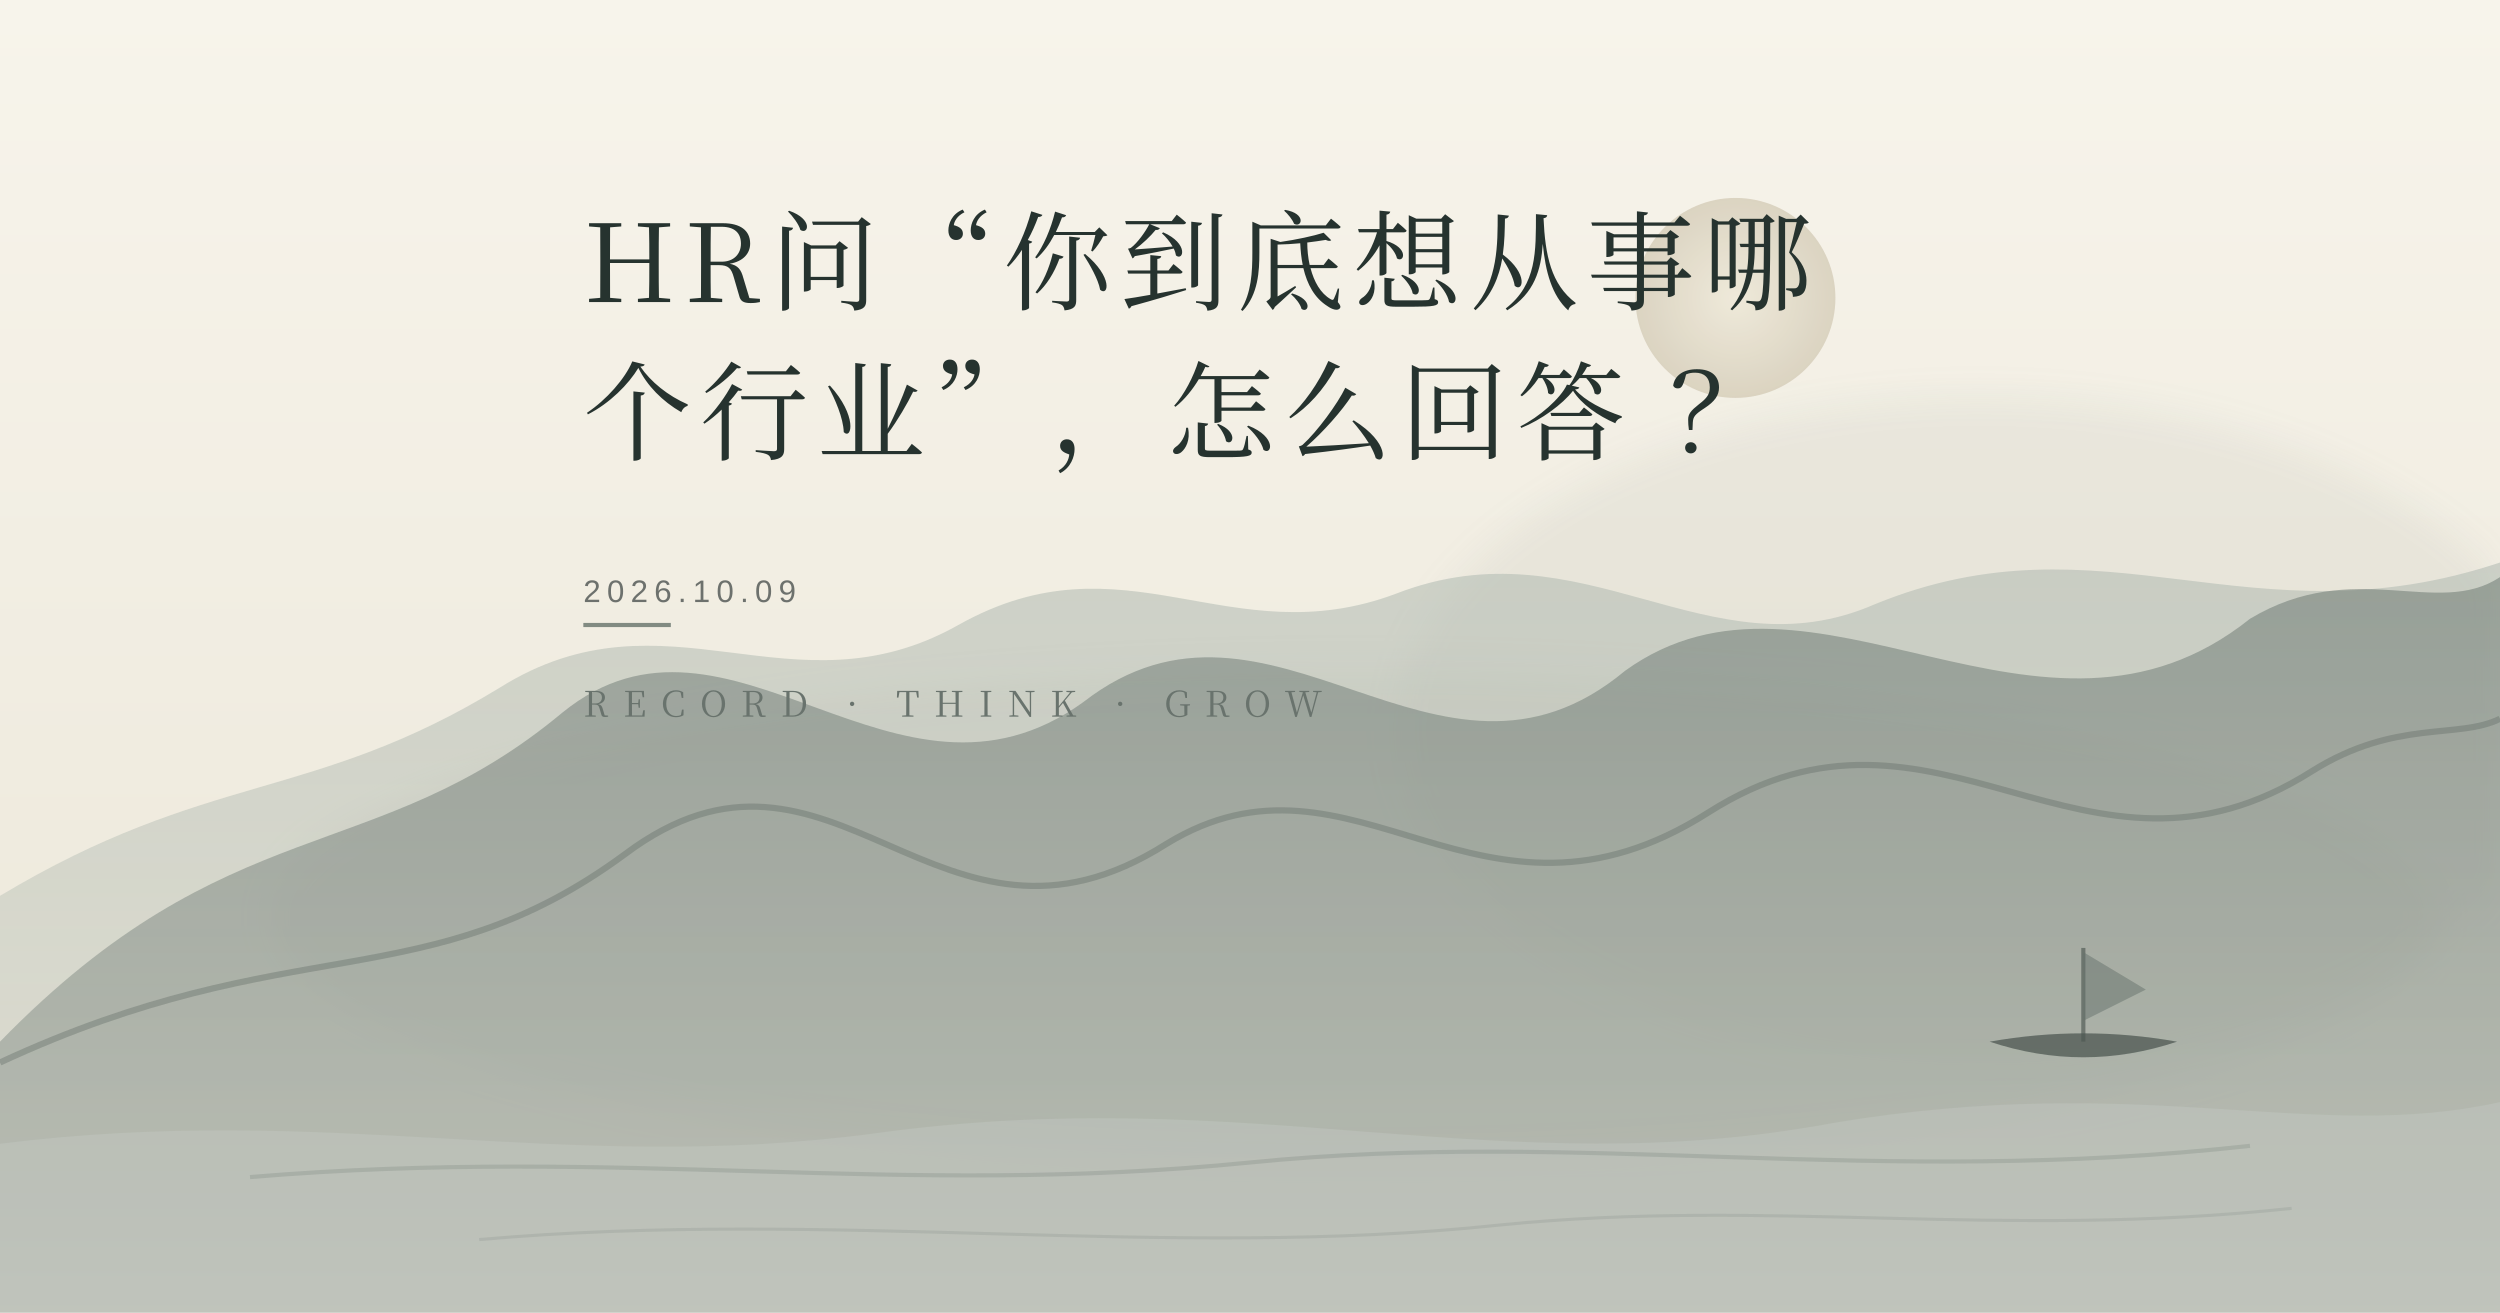
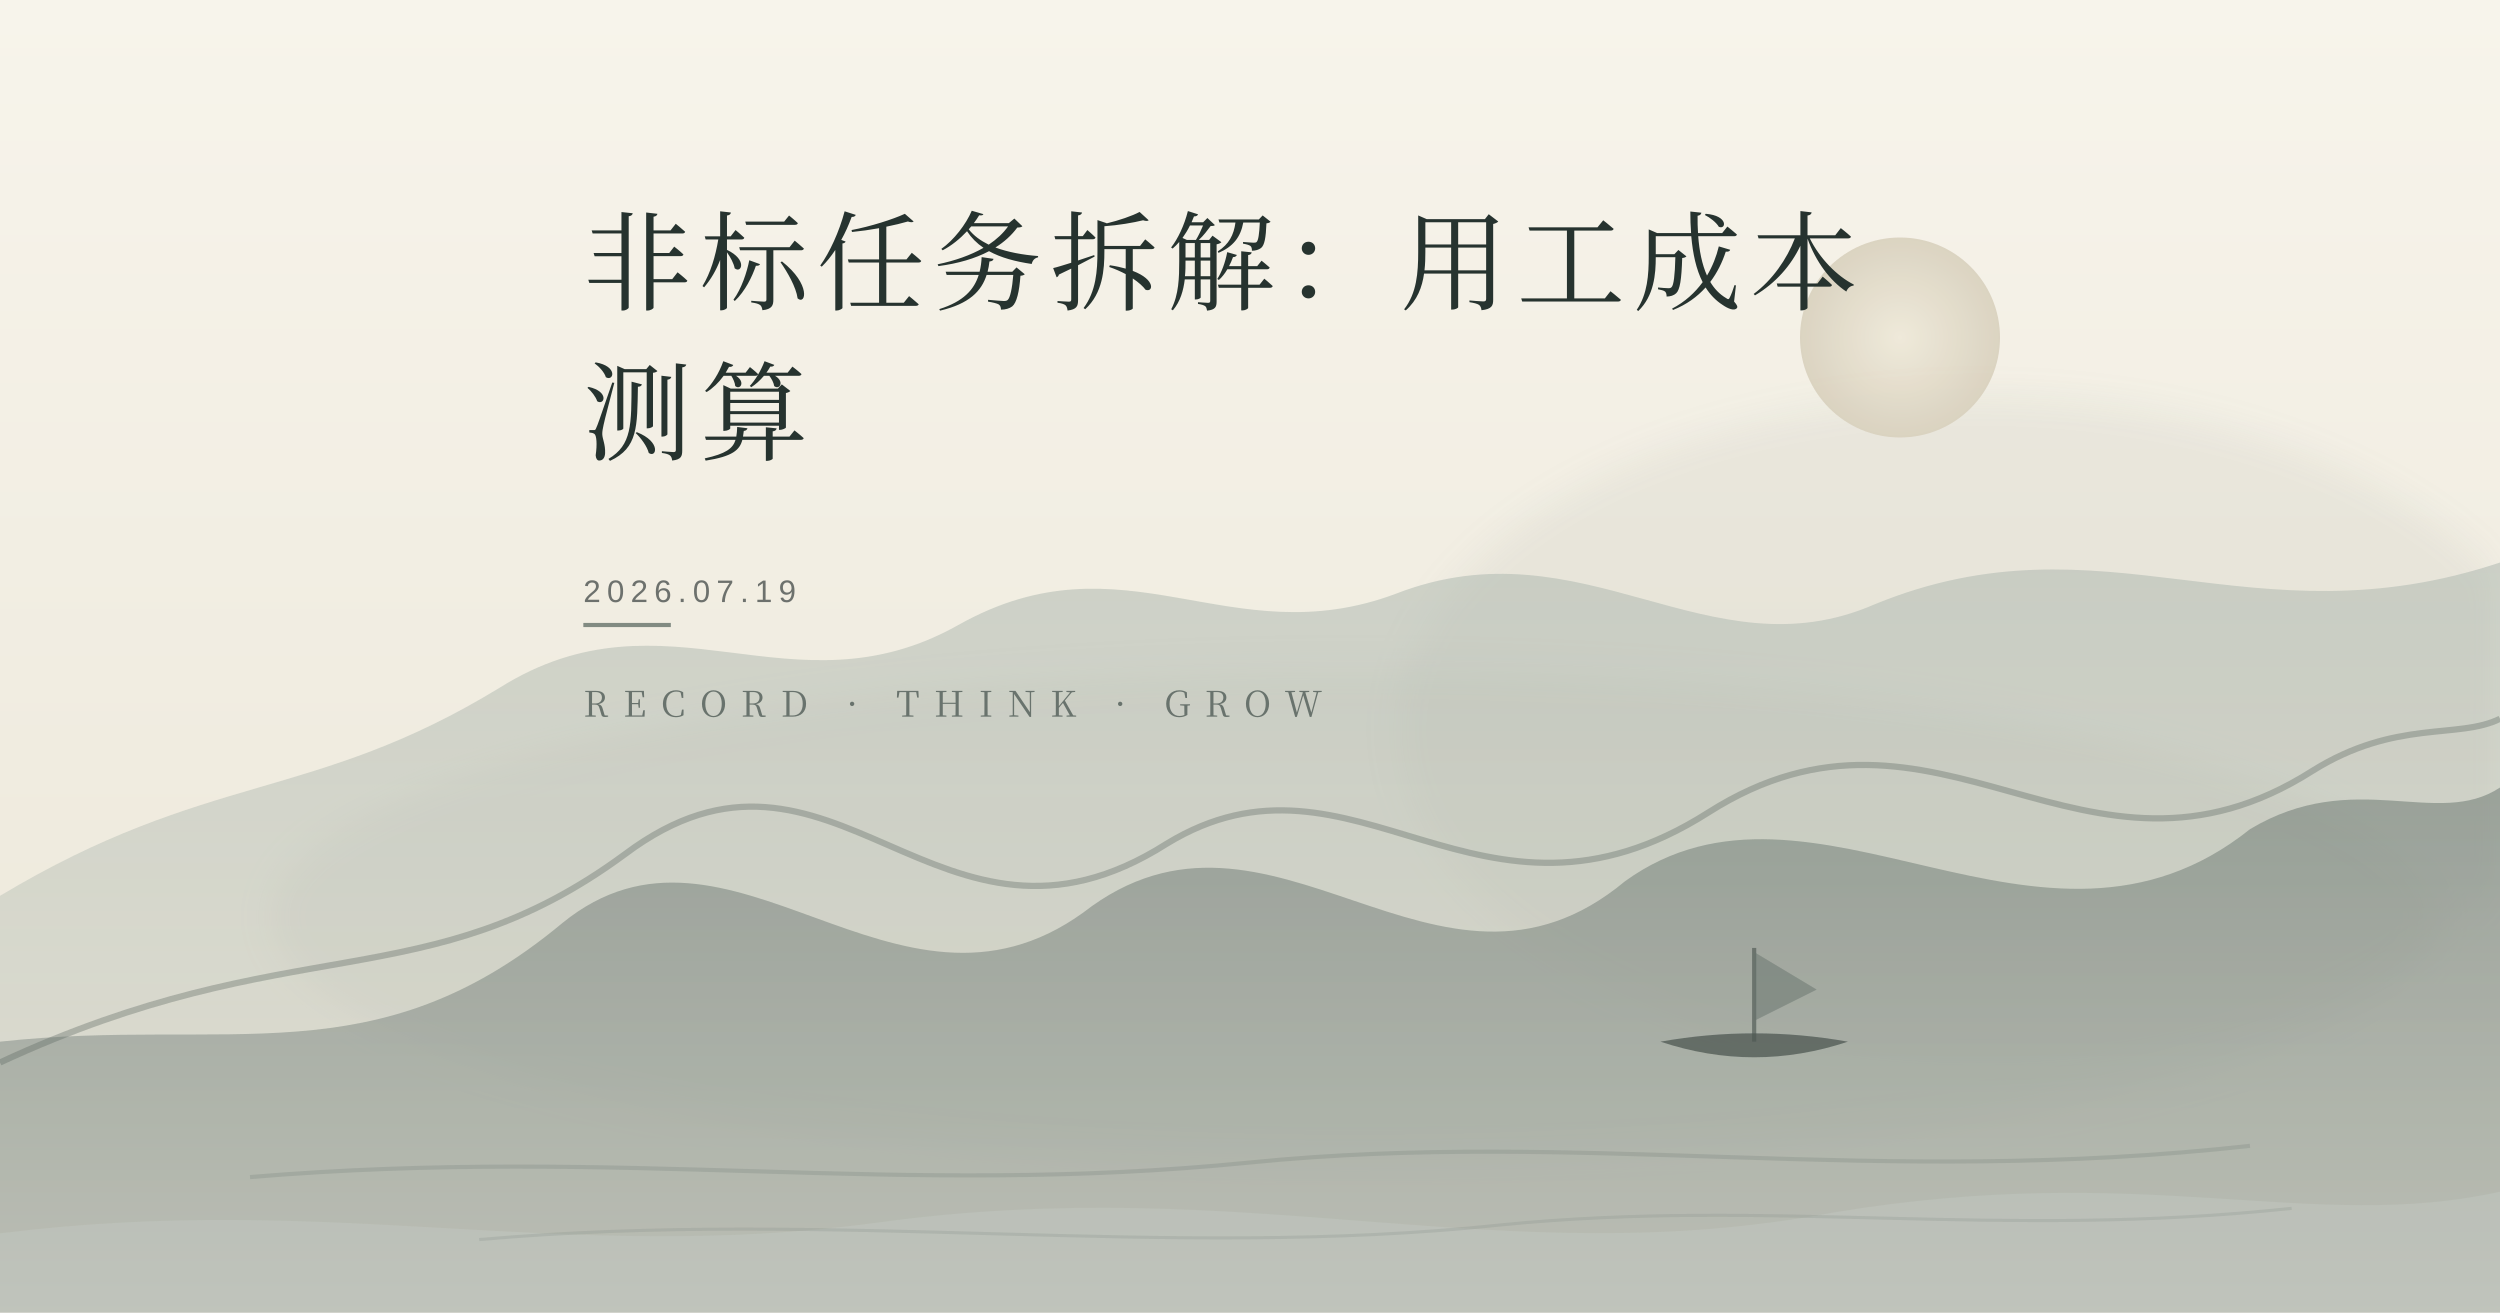
<svg xmlns="http://www.w3.org/2000/svg" width="1200" height="630" viewBox="0 0 1200 630">
  <defs>
    <linearGradient id="paper" x1="0" y1="0" x2="0" y2="1">
      <stop offset="0%" stop-color="#f7f4eb" />
      <stop offset="100%" stop-color="#ebe6d8" />
    </linearGradient>
    <linearGradient id="farMountain" x1="0" y1="0" x2="0" y2="1">
      <stop offset="0%" stop-color="#aeb8b0" />
      <stop offset="100%" stop-color="#d8d8cc" />
    </linearGradient>
    <linearGradient id="nearMountain" x1="0" y1="0" x2="0" y2="1">
      <stop offset="0%" stop-color="#69756f" />
      <stop offset="100%" stop-color="#9ba39b" />
    </linearGradient>
    <filter id="inkBlur">
      <feGaussianBlur stdDeviation="8" />
    </filter>
    <radialGradient id="moon">
      <stop offset="0%" stop-color="#eee8d8" />
      <stop offset="100%" stop-color="#d8d0bd" />
    </radialGradient>
    <style>

      .title {

        font-family:
          "Noto Serif CJK SC",
          "Source Han Serif SC",
          "Songti SC",
          "STSong",
          serif;

        font-size:
          52px;

        font-weight:
          500;

        letter-spacing:
          4px;

        fill:
          #26332f;
      }


      .subtitle {

        font-family:
          "Noto Serif CJK SC",
          "Source Han Serif SC",
          "Songti SC",
          "STSong",
          serif;

        font-size:
          17px;

        letter-spacing:
          7px;

        fill:
          #69736d;
      }


      .date {

        font-family:
          "Helvetica Neue",
          Arial,
          sans-serif;

        font-size:
          15px;

        letter-spacing:
          3px;

        fill:
          #6d716d;
      }

    </style>
  </defs>
  <rect x="0" y="0" width="1200" height="630" fill="url(#paper)" />
  <ellipse cx="650" cy="440" rx="520" ry="120" fill="#89958c" opacity="0.12" filter="url(#inkBlur)" />
  <ellipse cx="950" cy="350" rx="280" ry="160" fill="#738078" opacity="0.08" filter="url(#inkBlur)" />
-   <circle cx="833" cy="143" r="48" fill="url(#moon)" opacity="0.9" />
+   <circle cx="912" cy="162" r="48" fill="url(#moon)" opacity="0.9" />
  <path d="       M0 430        C100 370         150 385         240 330        C320 280         380 345         460 300        C540 255         590 315         670 285        C760 250         820 325         900 290        C1010 245         1080 310         1200 270        L1200 630       L0 630       Z     " fill="url(#farMountain)" opacity="0.55" />
-   <path d="       M0 500        C110 387         180 417         270 342        C350 277         430 402         520 337        C610 267         690 397         780 322        C870 257         980 377         1080 297        C1130 267         1170 297         1200 277        L1200 630       L0 630       Z     " fill="url(#nearMountain)" opacity="0.52" />
+   <path d="       M0 500        C110 488         180 518         270 443        C350 378         430 503         520 438        C610 368         690 498         780 423        C870 358         980 478         1080 398        C1130 368         1170 398         1200 378        L1200 630       L0 630       Z     " fill="url(#nearMountain)" opacity="0.52" />
  <path d="       M0 510        C140 445         205 480         300 410        C400 335         450 475         560 405        C650 350         710 460         820 390        C930 320         1000 440         1110 370        C1150 345         1180 355         1200 345     " fill="none" stroke="#59645e" stroke-width="3" opacity="0.35" />
-   <path d="       M0 549        C160 529         270 564         420 544        C600 519         720 569         880 539        C1030 514         1110 549         1200 529        L1200 630       L0 630       Z     " fill="#c4cbc4" opacity="0.38" />
+   <path d="       M0 592        C160 572         270 607         420 587        C600 562         720 612         880 582        C1030 557         1110 592         1200 572        L1200 630       L0 630       Z     " fill="#c4cbc4" opacity="0.38" />
  <path d="       M120 565        C300 550         430 575         600 558        C760 542         900 570         1080 550     " fill="none" stroke="#77827b" stroke-width="2" opacity="0.28" />
  <path d="       M230 595        C400 580         560 605         720 588        C850 575         960 595         1100 580     " fill="none" stroke="#77827b" stroke-width="1.5" opacity="0.20" />
-   <text x="280" y="145" class="title">HR问“你到底想从事哪</text>
-   <text x="280" y="217" class="title">个行业”，怎么回答 ？</text>
+   <text x="280" y="145" class="title">非标任务拆解：用工成本</text>
+   <text x="280" y="217" class="title">测算</text>
  <rect x="280" y="299" width="42" height="2" fill="#52615a" opacity="0.7" />
  <text x="280" y="344" class="subtitle">RECORD · THINK · GROW</text>
-   <text x="280" y="289" class="date">2026.10.09</text>
-   <path d="       M955 500        Q1000 492         1045 500        Q1000 515         955 500        Z     " fill="#4d5752" opacity="0.75" />
-   <line x1="1000" y1="500" x2="1000" y2="455" stroke="#4d5752" stroke-width="2" opacity="0.65" />
-   <path d="       M1000 457       L1000 490       L1030 475       Z     " fill="#66716b" opacity="0.5" />
+   <text x="280" y="289" class="date">2026.07.19</text>
+   <path d="       M797 500        Q842 492         887 500        Q842 515         797 500        Z     " fill="#4d5752" opacity="0.75" />
+   <line x1="842" y1="500" x2="842" y2="455" stroke="#4d5752" stroke-width="2" opacity="0.65" />
+   <path d="       M842 457       L842 490       L872 475       Z     " fill="#66716b" opacity="0.5" />
</svg>
